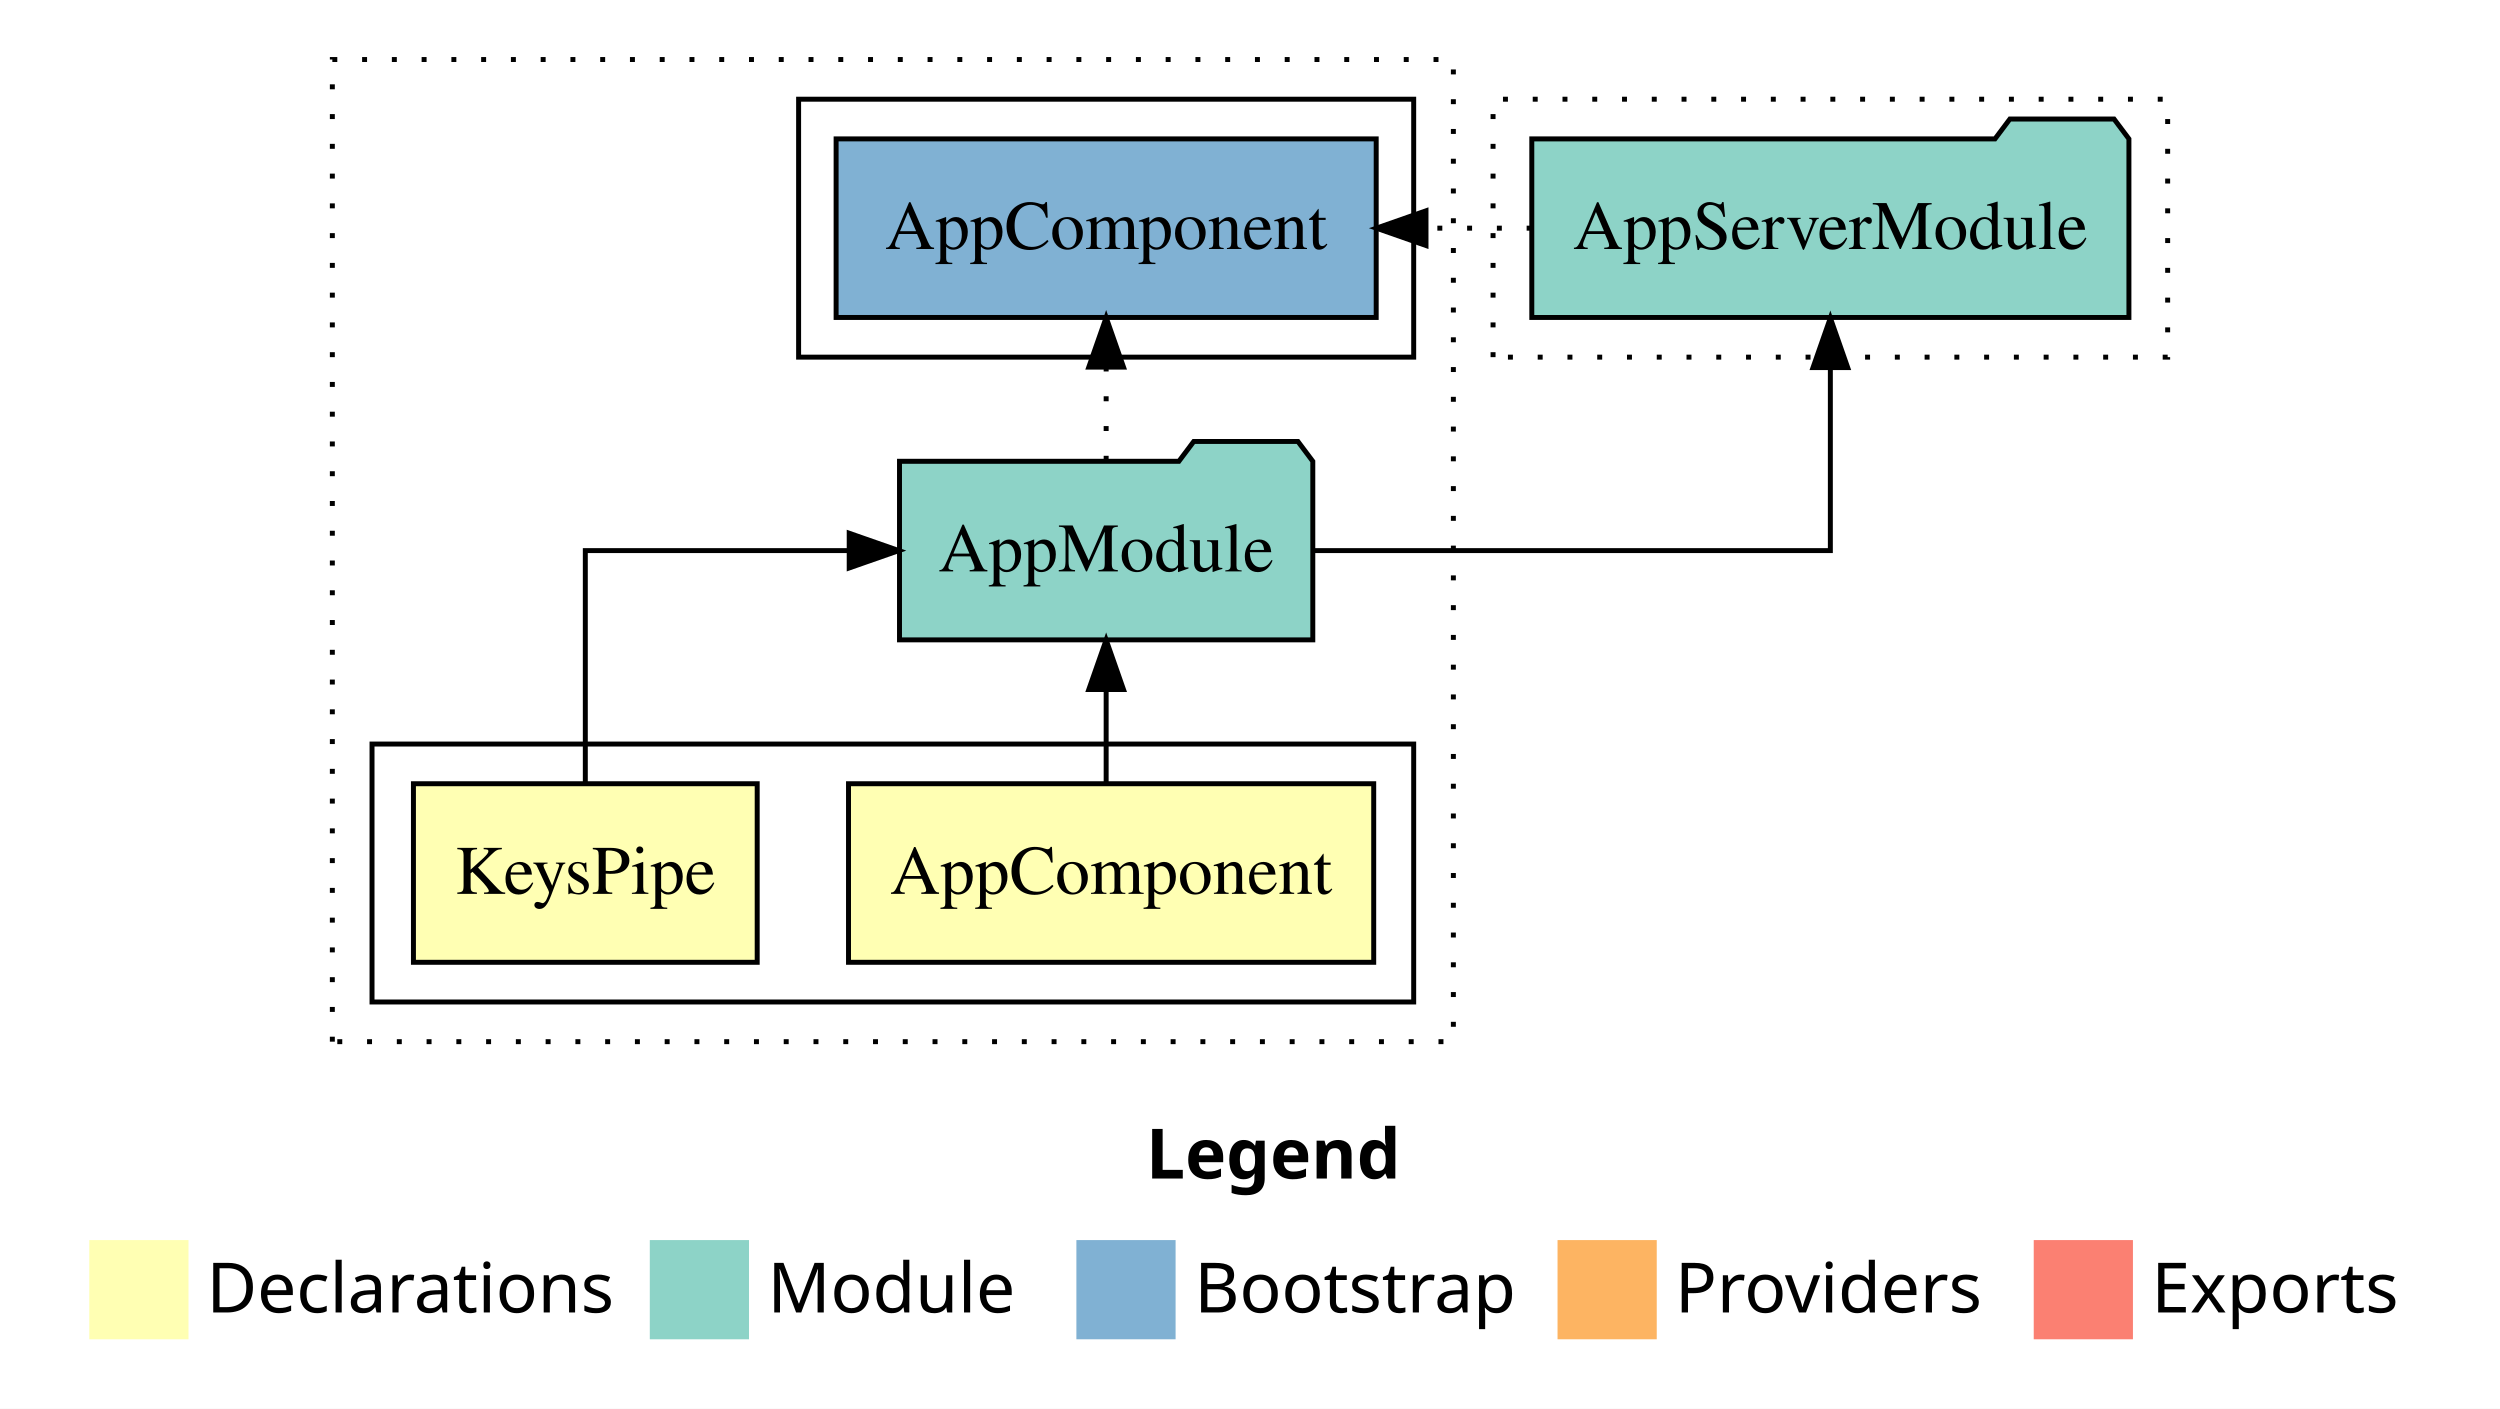
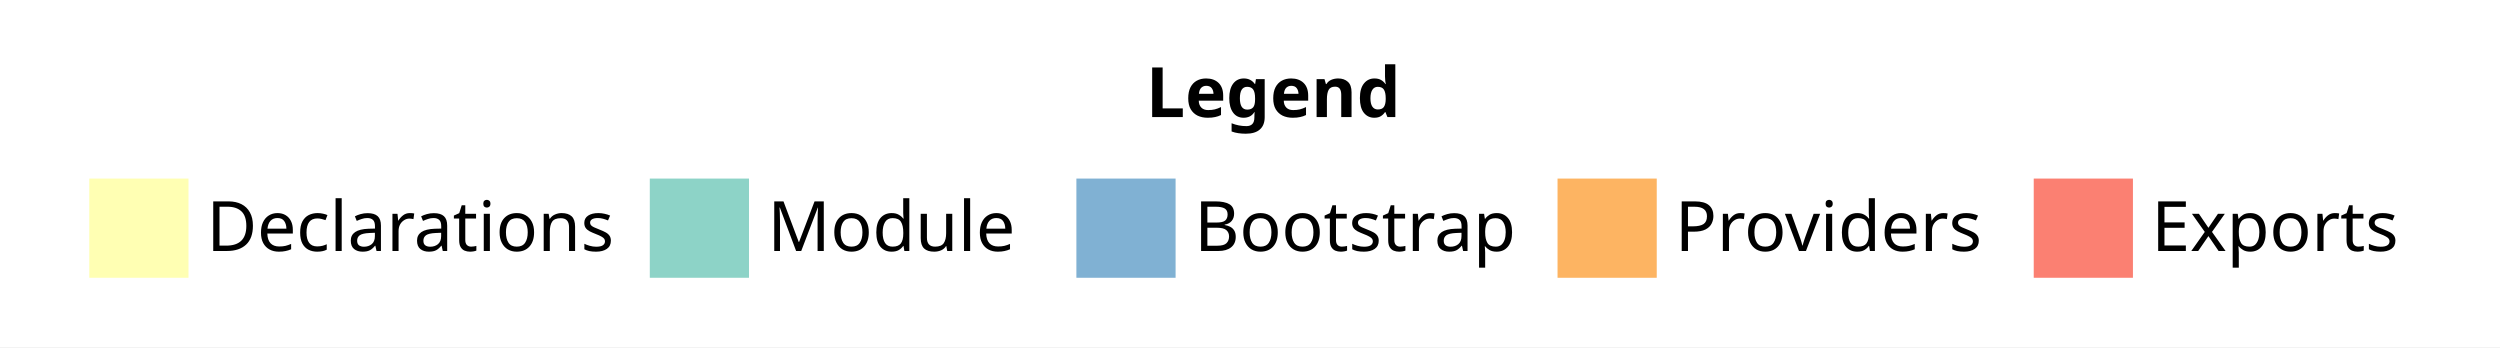
- <svg xmlns="http://www.w3.org/2000/svg" width="504pt" height="284pt" viewBox="0.00 0.00 504.00 284.00">
-   <g id="graph0" class="graph" transform="scale(1 1) rotate(0) translate(4 280)">
-     <polygon fill="white" stroke="transparent" points="-4,4 -4,-280 500,-280 500,4 -4,4" />
+ <svg xmlns="http://www.w3.org/2000/svg" width="504pt" height="70pt" viewBox="0.00 0.00 504.00 70.00">
+   <g id="graph0" class="graph" transform="scale(1 1) rotate(0) translate(4 66)">
+     <polygon fill="white" stroke="transparent" points="-4,4 -4,-66 500,-66 500,4 -4,4" />
    <text text-anchor="start" x="227.01" y="-42.4" font-family="Times-12" font-weight="bold" font-size="14.00">Legend</text>
    <polygon fill="#ffffb3" stroke="transparent" points="14,-10 14,-30 34,-30 34,-10 14,-10" />
    <text text-anchor="start" x="37.63" y="-15.4" font-family="Times-12" font-size="14.00">  Declarations</text>
    <polygon fill="#8dd3c7" stroke="transparent" points="127,-10 127,-30 147,-30 147,-10 127,-10" />
    <text text-anchor="start" x="150.73" y="-15.4" font-family="Times-12" font-size="14.00">  Module</text>
    <polygon fill="#80b1d3" stroke="transparent" points="213,-10 213,-30 233,-30 233,-10 213,-10" />
    <text text-anchor="start" x="236.78" y="-15.4" font-family="Times-12" font-size="14.00">  Bootstrap</text>
    <polygon fill="#fdb462" stroke="transparent" points="310,-10 310,-30 330,-30 330,-10 310,-10" />
    <text text-anchor="start" x="333.67" y="-15.4" font-family="Times-12" font-size="14.00">  Providers</text>
    <polygon fill="#fb8072" stroke="transparent" points="406,-10 406,-30 426,-30 426,-10 406,-10" />
    <text text-anchor="start" x="429.73" y="-15.4" font-family="Times-12" font-size="14.00">  Exports</text>
-     <g id="clust1" class="cluster">
-       <polygon fill="none" stroke="black" stroke-dasharray="1,5" points="63,-70 63,-268 289,-268 289,-70 63,-70" />
-     </g>
-     <g id="clust2" class="cluster">
-       <polygon fill="none" stroke="black" points="71,-78 71,-130 281,-130 281,-78 71,-78" />
-     </g>
-     <g id="clust7" class="cluster">
-       <polygon fill="none" stroke="black" points="157,-208 157,-260 281,-260 281,-208 157,-208" />
-     </g>
-     <g id="clust9" class="cluster">
-       <polygon fill="none" stroke="black" stroke-dasharray="1,5" points="297,-208 297,-260 433,-260 433,-208 297,-208" />
-     </g>
-     <g id="node1" class="node">
-       <polygon fill="#ffffb3" stroke="black" points="272.94,-122 167.06,-122 167.06,-86 272.94,-86 272.94,-122" />
-       <text text-anchor="middle" x="220" y="-99.8" font-family="Times,serif" font-size="14.00">AppComponent</text>
-     </g>
-     <g id="node3" class="node">
-       <polygon fill="#8dd3c7" stroke="black" points="260.66,-187 257.66,-191 236.66,-191 233.66,-187 177.34,-187 177.34,-151 260.66,-151 260.66,-187" />
-       <text text-anchor="middle" x="219" y="-164.8" font-family="Times,serif" font-size="14.00">AppModule</text>
-     </g>
-     <g id="edge1" class="edge">
-       <path fill="none" stroke="black" d="M219,-122.11C219,-122.11 219,-140.99 219,-140.99" />
-       <polygon fill="black" stroke="black" points="215.5,-140.99 219,-150.99 222.5,-140.99 215.5,-140.99" />
-     </g>
-     <g id="node2" class="node">
-       <polygon fill="#ffffb3" stroke="black" points="148.65,-122 79.35,-122 79.35,-86 148.65,-86 148.65,-122" />
-       <text text-anchor="middle" x="114" y="-99.8" font-family="Times,serif" font-size="14.00">KeysPipe</text>
-     </g>
-     <g id="edge2" class="edge">
-       <path fill="none" stroke="black" d="M114,-122.11C114,-141.34 114,-169 114,-169 114,-169 167.2,-169 167.2,-169" />
-       <polygon fill="black" stroke="black" points="167.2,-172.5 177.2,-169 167.2,-165.5 167.2,-172.5" />
-     </g>
-     <g id="node4" class="node">
-       <polygon fill="#80b1d3" stroke="black" points="273.44,-252 164.56,-252 164.56,-216 273.44,-216 273.44,-252" />
-       <text text-anchor="middle" x="219" y="-229.8" font-family="Times,serif" font-size="14.00">AppComponent </text>
-     </g>
-     <g id="edge3" class="edge">
-       <path fill="none" stroke="black" stroke-dasharray="1,5" d="M219,-187.11C219,-187.11 219,-205.99 219,-205.99" />
-       <polygon fill="black" stroke="black" points="215.5,-205.99 219,-215.99 222.5,-205.99 215.5,-205.99" />
-     </g>
-     <g id="node5" class="node">
-       <polygon fill="#8dd3c7" stroke="black" points="425.19,-252 422.19,-256 401.19,-256 398.19,-252 304.81,-252 304.81,-216 425.19,-216 425.19,-252" />
-       <text text-anchor="middle" x="365" y="-229.8" font-family="Times,serif" font-size="14.00">AppServerModule</text>
-     </g>
-     <g id="edge4" class="edge">
-       <path fill="none" stroke="black" d="M260.84,-169C303.98,-169 365,-169 365,-169 365,-169 365,-205.89 365,-205.89" />
-       <polygon fill="black" stroke="black" points="361.5,-205.89 365,-215.89 368.5,-205.89 361.5,-205.89" />
-     </g>
-     <g id="edge5" class="edge">
-       <path fill="none" stroke="black" stroke-dasharray="1,5" d="M304.77,-234C304.77,-234 283.48,-234 283.48,-234" />
-       <polygon fill="black" stroke="black" points="283.48,-230.5 273.48,-234 283.48,-237.5 283.48,-230.5" />
-     </g>
  </g>
</svg>
